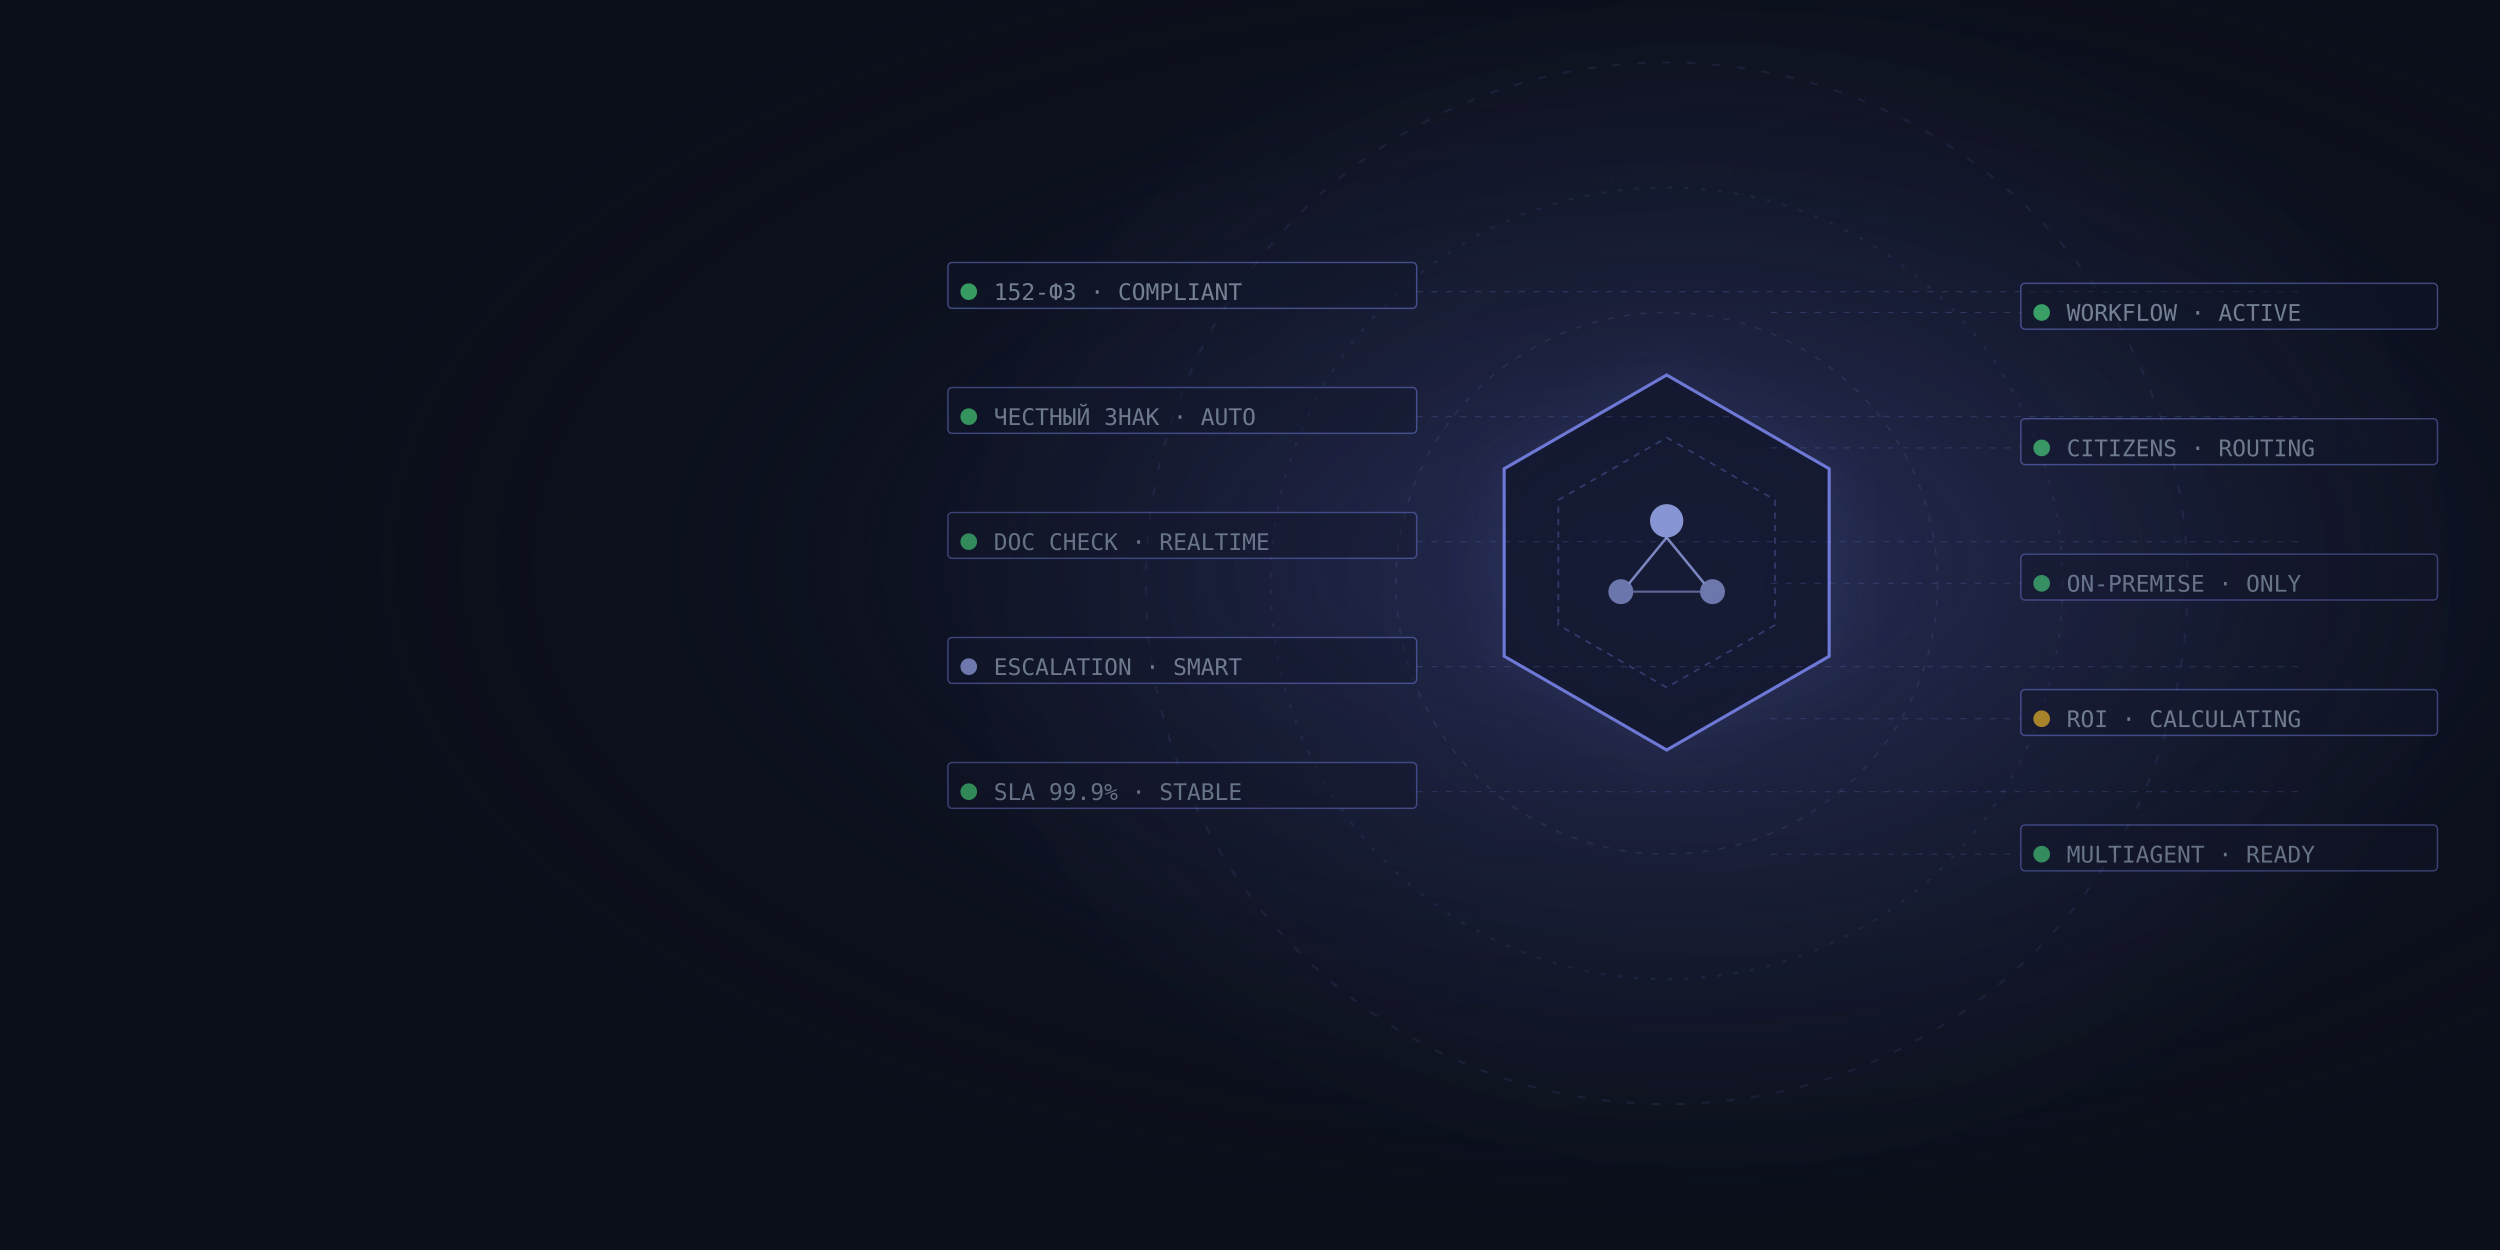
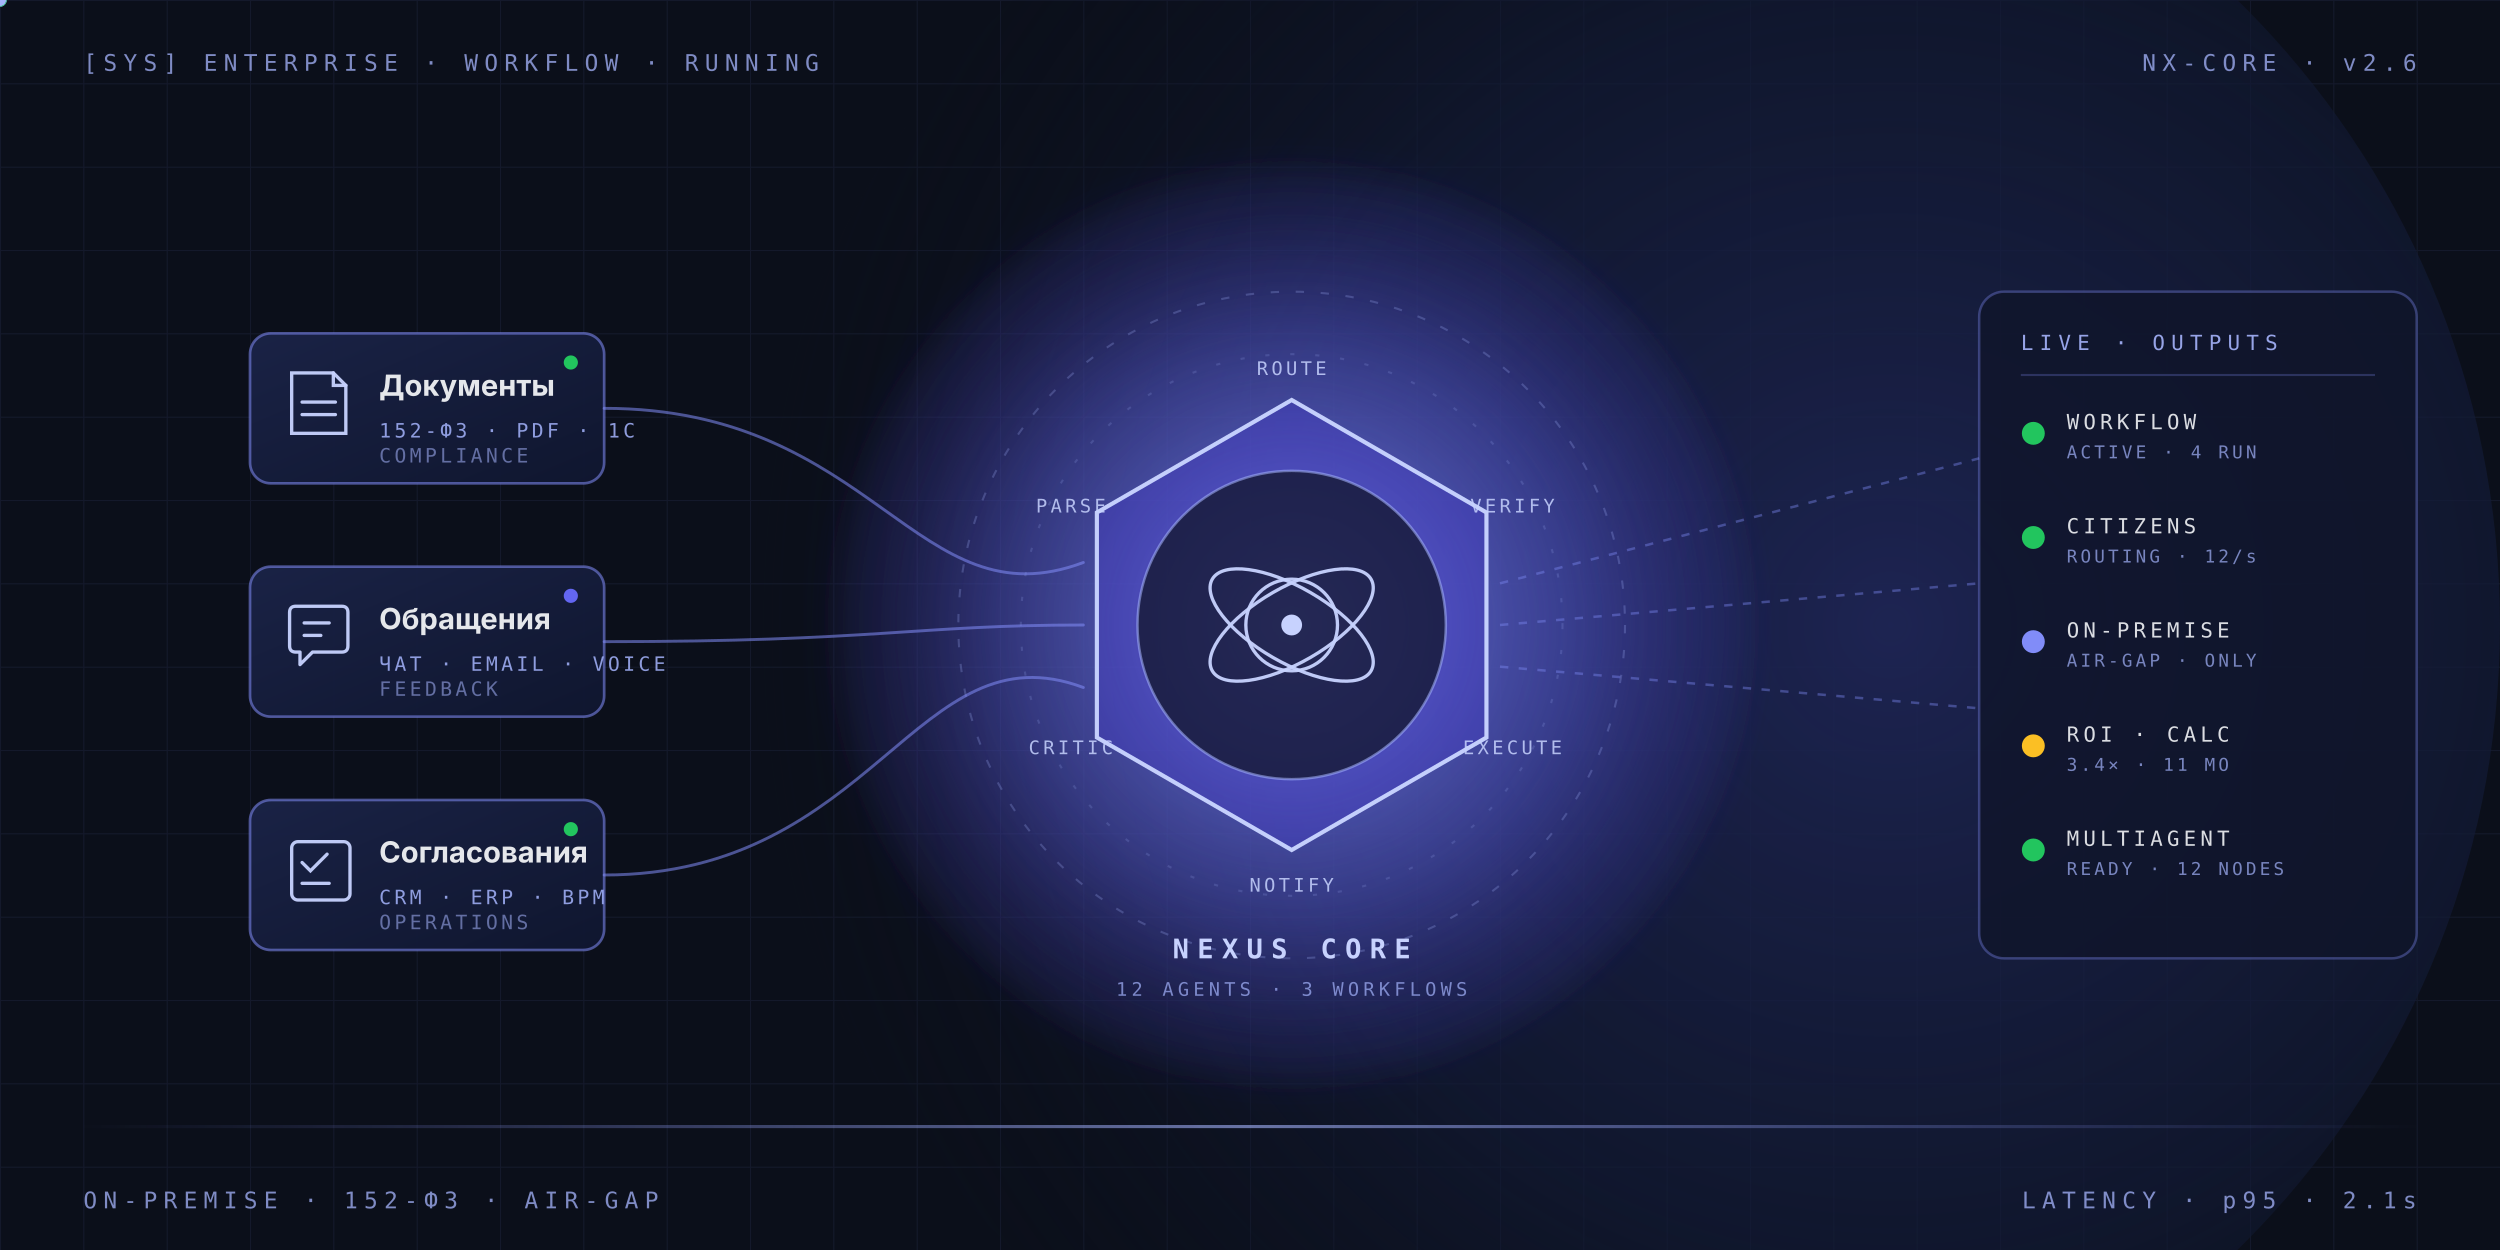
<svg xmlns="http://www.w3.org/2000/svg" viewBox="0 0 1200 600" preserveAspectRatio="xMidYMid slice">
  <defs>
-     <radialGradient id="slg1" cx="65%" cy="45%" r="55%">
-       <stop offset="0%" stop-color="#1a2040" stop-opacity="0.9" />
+     <radialGradient id="slBG" cx="65%" cy="50%" r="65%">
+       <stop offset="0%" stop-color="#1e2555" stop-opacity="0.95" />
+       <stop offset="55%" stop-color="#121a35" stop-opacity="0.7" />
      <stop offset="100%" stop-color="#0b0f1a" stop-opacity="0" />
    </radialGradient>
-     <radialGradient id="slg2" cx="50%" cy="50%" r="50%">
-       <stop offset="0%" stop-color="#818cf8" stop-opacity="0.15" />
+     <radialGradient id="slHub" cx="50%" cy="50%" r="55%">
+       <stop offset="0%" stop-color="#818cf8" stop-opacity="0.9" />
+       <stop offset="55%" stop-color="#6366f1" stop-opacity="0.45" />
+       <stop offset="100%" stop-color="#4338ca" stop-opacity="0" />
+     </radialGradient>
+     <linearGradient id="slCard" x1="0" y1="0" x2="1" y2="1">
+       <stop offset="0%" stop-color="#1a2348" stop-opacity="0.95" />
+       <stop offset="100%" stop-color="#0f1630" stop-opacity="0.95" />
+     </linearGradient>
+     <linearGradient id="slRail" x1="0" y1="0" x2="1" y2="0">
+       <stop offset="0%" stop-color="#818cf8" stop-opacity="0" />
+       <stop offset="50%" stop-color="#a5b4fc" stop-opacity="1" />
      <stop offset="100%" stop-color="#818cf8" stop-opacity="0" />
-     </radialGradient>
-     <filter id="slb1">
-       <feGaussianBlur stdDeviation="10" />
-     </filter>
-     <filter id="slb2">
-       <feGaussianBlur stdDeviation="2" />
+     </linearGradient>
+     <pattern id="slGrid" width="40" height="40" patternUnits="userSpaceOnUse">
+       <path d="M40 0H0V40" fill="none" stroke="rgba(129,140,248,0.08)" stroke-width="1" />
+     </pattern>
+     <filter id="slGlow" x="-50%" y="-50%" width="200%" height="200%">
+       <feGaussianBlur stdDeviation="8" />
    </filter>
  </defs>
  <rect width="1200" height="600" fill="#0b0f1a" />
-   <rect width="1200" height="600" fill="url(#slg1)" />
-   <ellipse cx="820" cy="280" rx="380" ry="300" fill="url(#slg2)" filter="url(#slb1)" />
-   <g transform="translate(800, 280)" opacity="0.1">
-     <circle r="250" fill="none" stroke="#818cf8" stroke-width="1" stroke-dasharray="4,8" />
-     <circle r="190" fill="none" stroke="#818cf8" stroke-width="1" stroke-dasharray="2,6" />
-     <circle r="130" fill="none" stroke="#a5b4fc" stroke-width="0.8" stroke-dasharray="3,5" />
+   <rect width="1200" height="600" fill="url(#slGrid)" />
+   <circle cx="780" cy="300" r="420" fill="url(#slBG)" />
+   <g font-family="'JetBrains Mono',monospace" font-size="11" letter-spacing="3" fill="rgba(165,180,252,0.75)">
+     <text x="40" y="34">[SYS] ENTERPRISE · WORKFLOW · RUNNING</text>
+     <text x="1160" y="34" text-anchor="end">NX-CORE · v2.6</text>
+     <text x="40" y="580">ON-PREMISE · 152-ФЗ · AIR-GAP</text>
+     <text x="1160" y="580" text-anchor="end">LATENCY · p95 · 2.1s</text>
  </g>
-   <g transform="translate(800, 270)">
-     <polygon points="0,-100 87,-50 87,50 0,100 -87,50 -87,-50" fill="#818cf8" opacity="0.05" filter="url(#slb1)" />
-     <polygon points="0,-90 78,-45 78,45 0,90 -78,45 -78,-45" fill="#10152a" stroke="#818cf8" stroke-width="1.5" opacity="0.8" />
-     <polygon points="0,-60 52,-30 52,30 0,60 -52,30 -52,-30" fill="none" stroke="#818cf8" stroke-width="0.8" opacity="0.3" stroke-dasharray="3,3" />
-     <circle cx="0" cy="-20" r="8" fill="#a5b4fc" opacity="0.8" />
-     <circle cx="-22" cy="14" r="6" fill="#a5b4fc" opacity="0.6" />
-     <circle cx="22" cy="14" r="6" fill="#a5b4fc" opacity="0.6" />
-     <line x1="0" y1="-12" x2="-18" y2="10" stroke="#a5b4fc" stroke-width="1.2" opacity="0.7" />
-     <line x1="0" y1="-12" x2="18" y2="10" stroke="#a5b4fc" stroke-width="1.2" opacity="0.7" />
-     <line x1="-16" y1="14" x2="16" y2="14" stroke="#a5b4fc" stroke-width="1" opacity="0.5" />
-     <circle r="130" fill="none" stroke="#818cf8" stroke-width="1" opacity="0">
-       <animate attributeName="r" from="50" to="130" dur="3s" repeatCount="indefinite" />
-       <animate attributeName="opacity" values="0.3;0" dur="3s" repeatCount="indefinite" />
+   <g font-family="'JetBrains Mono',monospace" font-size="9.5" letter-spacing="1.6">
+     <g transform="translate(120 160)">
+       <rect width="170" height="72" rx="10" fill="url(#slCard)" stroke="rgba(129,140,248,0.55)" stroke-width="1.3" />
+       <g transform="translate(16 16)" stroke="rgba(199,210,254,0.95)" fill="none" stroke-width="1.6" stroke-linecap="round">
+         <path d="M4 3 L24 3 L30 9 L30 32 L4 32 Z" />
+         <path d="M24 3 L24 9 L30 9" />
+         <line x1="9" y1="17" x2="25" y2="17" />
+         <line x1="9" y1="23" x2="25" y2="23" />
+       </g>
+       <text x="62" y="30" font-family="'Inter',system-ui,sans-serif" font-size="14" font-weight="700" letter-spacing="0" fill="#e5e7eb">Документы</text>
+       <text x="62" y="50" fill="rgba(165,180,252,0.85)">152-ФЗ · PDF · 1С</text>
+       <text x="62" y="62" fill="rgba(165,180,252,0.55)">COMPLIANCE</text>
+       <circle cx="154" cy="14" r="3.4" fill="#22c55e">
+         <animate attributeName="opacity" values="1;0.3;1" dur="1.6s" repeatCount="indefinite" />
+       </circle>
+     </g>
+     <g transform="translate(120 272)">
+       <rect width="170" height="72" rx="10" fill="url(#slCard)" stroke="rgba(129,140,248,0.55)" stroke-width="1.3" />
+       <g transform="translate(16 16)" stroke="rgba(199,210,254,0.95)" fill="none" stroke-width="1.6" stroke-linecap="round" stroke-linejoin="round">
+         <path d="M3 6 Q3 3 6 3 L28 3 Q31 3 31 6 L31 22 Q31 25 28 25 L14 25 L8 31 L8 25 L6 25 Q3 25 3 22 Z" />
+         <line x1="10" y1="11" x2="22" y2="11" />
+         <line x1="10" y1="17" x2="18" y2="17" />
+       </g>
+       <text x="62" y="30" font-family="'Inter',system-ui,sans-serif" font-size="14" font-weight="700" letter-spacing="0" fill="#e5e7eb">Обращения</text>
+       <text x="62" y="50" fill="rgba(165,180,252,0.85)">ЧАТ · EMAIL · VOICE</text>
+       <text x="62" y="62" fill="rgba(165,180,252,0.55)">FEEDBACK</text>
+       <circle cx="154" cy="14" r="3.4" fill="#6366f1">
+         <animate attributeName="opacity" values="1;0.3;1" dur="2s" repeatCount="indefinite" />
+       </circle>
+     </g>
+     <g transform="translate(120 384)">
+       <rect width="170" height="72" rx="10" fill="url(#slCard)" stroke="rgba(129,140,248,0.55)" stroke-width="1.3" />
+       <g transform="translate(16 16)" stroke="rgba(199,210,254,0.95)" fill="none" stroke-width="1.6" stroke-linecap="round">
+         <rect x="4" y="4" width="28" height="28" rx="3" />
+         <path d="M9 14 L13 18 L21 10" />
+         <line x1="9" y1="24" x2="22" y2="24" />
+       </g>
+       <text x="62" y="30" font-family="'Inter',system-ui,sans-serif" font-size="14" font-weight="700" letter-spacing="0" fill="#e5e7eb">Согласования</text>
+       <text x="62" y="50" fill="rgba(165,180,252,0.85)">CRM · ERP · BPM</text>
+       <text x="62" y="62" fill="rgba(165,180,252,0.55)">OPERATIONS</text>
+       <circle cx="154" cy="14" r="3.4" fill="#22c55e">
+         <animate attributeName="opacity" values="1;0.3;1" dur="1.8s" repeatCount="indefinite" />
+       </circle>
+     </g>
+   </g>
+   <g transform="translate(620 300)">
+     <circle r="220" fill="url(#slHub)" filter="url(#slGlow)" />
+     <circle r="160" fill="none" stroke="rgba(165,180,252,0.25)" stroke-width="1" stroke-dasharray="4 8" />
+     <circle r="130" fill="none" stroke="rgba(165,180,252,0.18)" stroke-width="1" stroke-dasharray="2 10" />
+     <polygon points="0,-108 93.5,-54 93.5,54 0,108 -93.5,54 -93.5,-54" fill="rgba(67,56,202,0.35)" stroke="rgba(199,210,254,0.95)" stroke-width="2" />
+     <polygon points="0,-108 93.5,-54 93.5,54 0,108 -93.5,54 -93.5,-54" fill="none" stroke="rgba(199,210,254,0.6)" stroke-width="1.5">
+       <animate attributeName="opacity" values="1;0.2;1" dur="3.2s" repeatCount="indefinite" />
+     </polygon>
+     <circle r="74" fill="rgba(16,21,42,0.75)" stroke="rgba(165,180,252,0.55)" stroke-width="1.2" />
+     <g fill="none" stroke="rgba(199,210,254,0.95)" stroke-width="1.6">
+       <circle r="22" />
+       <ellipse rx="44" ry="18" transform="rotate(30)" />
+       <ellipse rx="44" ry="18" transform="rotate(-30)" />
+       <circle r="5" fill="rgba(199,210,254,1)" stroke="none" />
+     </g>
+     <g font-family="'JetBrains Mono',monospace" font-size="9" letter-spacing="1.6" fill="rgba(199,210,254,0.85)" text-anchor="middle">
+       <text y="-120">ROUTE</text>
+       <text x="106" y="-54">VERIFY</text>
+       <text x="106" y="62">EXECUTE</text>
+       <text y="128">NOTIFY</text>
+       <text x="-106" y="62">CRITIC</text>
+       <text x="-106" y="-54">PARSE</text>
+     </g>
+     <text y="160" text-anchor="middle" font-family="'JetBrains Mono',monospace" font-size="13" font-weight="700" letter-spacing="4" fill="rgba(199,210,254,1)">NEXUS CORE</text>
+     <text y="178" text-anchor="middle" font-family="'JetBrains Mono',monospace" font-size="9" letter-spacing="2" fill="rgba(165,180,252,0.7)">12 AGENTS · 3 WORKFLOWS</text>
+   </g>
+   <g transform="translate(950 140)">
+     <rect x="0" y="0" width="210" height="320" rx="12" fill="rgba(16,21,42,0.8)" stroke="rgba(129,140,248,0.35)" stroke-width="1.2" />
+     <text x="20" y="28" font-family="'JetBrains Mono',monospace" font-size="10" letter-spacing="3" fill="rgba(165,180,252,0.9)">LIVE · OUTPUTS</text>
+     <line x1="20" y1="40" x2="190" y2="40" stroke="rgba(129,140,248,0.25)" />
+     <g transform="translate(20 60)">
+       <circle cx="6" cy="8" r="5.5" fill="#22c55e">
+         <animate attributeName="opacity" values="1;0.4;1" dur="1.4s" repeatCount="indefinite" />
+       </circle>
+       <text x="22" y="6" font-family="'JetBrains Mono',monospace" font-size="10" letter-spacing="2" fill="rgba(229,231,235,0.95)">WORKFLOW</text>
+       <text x="22" y="20" font-family="'JetBrains Mono',monospace" font-size="8.5" letter-spacing="1.5" fill="rgba(165,180,252,0.7)">ACTIVE · 4 RUN</text>
+     </g>
+     <g transform="translate(20 110)">
+       <circle cx="6" cy="8" r="5.5" fill="#22c55e">
+         <animate attributeName="opacity" values="1;0.4;1" dur="1.7s" repeatCount="indefinite" />
+       </circle>
+       <text x="22" y="6" font-family="'JetBrains Mono',monospace" font-size="10" letter-spacing="2" fill="rgba(229,231,235,0.95)">CITIZENS</text>
+       <text x="22" y="20" font-family="'JetBrains Mono',monospace" font-size="8.5" letter-spacing="1.5" fill="rgba(165,180,252,0.7)">ROUTING · 12/s</text>
+     </g>
+     <g transform="translate(20 160)">
+       <circle cx="6" cy="8" r="5.5" fill="#818cf8">
+         <animate attributeName="opacity" values="1;0.5;1" dur="2.1s" repeatCount="indefinite" />
+       </circle>
+       <text x="22" y="6" font-family="'JetBrains Mono',monospace" font-size="10" letter-spacing="2" fill="rgba(229,231,235,0.95)">ON-PREMISE</text>
+       <text x="22" y="20" font-family="'JetBrains Mono',monospace" font-size="8.5" letter-spacing="1.5" fill="rgba(165,180,252,0.7)">AIR-GAP · ONLY</text>
+     </g>
+     <g transform="translate(20 210)">
+       <circle cx="6" cy="8" r="5.5" fill="#fbbf24">
+         <animate attributeName="opacity" values="1;0.4;1" dur="1.5s" repeatCount="indefinite" />
+       </circle>
+       <text x="22" y="6" font-family="'JetBrains Mono',monospace" font-size="10" letter-spacing="2" fill="rgba(229,231,235,0.95)">ROI · CALC</text>
+       <text x="22" y="20" font-family="'JetBrains Mono',monospace" font-size="8.5" letter-spacing="1.5" fill="rgba(165,180,252,0.7)">3.4× · 11 MO</text>
+     </g>
+     <g transform="translate(20 260)">
+       <circle cx="6" cy="8" r="5.5" fill="#22c55e">
+         <animate attributeName="opacity" values="1;0.4;1" dur="1.3s" repeatCount="indefinite" />
+       </circle>
+       <text x="22" y="6" font-family="'JetBrains Mono',monospace" font-size="10" letter-spacing="2" fill="rgba(229,231,235,0.95)">MULTIAGENT</text>
+       <text x="22" y="20" font-family="'JetBrains Mono',monospace" font-size="8.5" letter-spacing="1.5" fill="rgba(165,180,252,0.7)">READY · 12 NODES</text>
+     </g>
+   </g>
+   <g stroke="rgba(129,140,248,0.55)" stroke-width="1.4" fill="none" stroke-linecap="round">
+     <path d="M290 196 C420 196 440 300 520 270" />
+     <path d="M290 308 C420 308 440 300 520 300" />
+     <path d="M290 420 C420 420 440 300 520 330" />
+   </g>
+   <g stroke="rgba(129,140,248,0.4)" stroke-width="1.2" fill="none" stroke-dasharray="4 5">
+     <path d="M720 280 L950 220" />
+     <path d="M720 300 L950 280" />
+     <path d="M720 320 L950 340" />
+   </g>
+   <g>
+     <circle r="3.2" fill="#a5b4fc">
+       <animateMotion dur="2.6s" repeatCount="indefinite" path="M290 196 C420 196 440 300 520 270" />
+     </circle>
+     <circle r="3.2" fill="#818cf8">
+       <animateMotion dur="2.8s" begin="0.6s" repeatCount="indefinite" path="M290 308 C420 308 440 300 520 300" />
+     </circle>
+     <circle r="3.2" fill="#22c55e">
+       <animateMotion dur="3s" begin="1.2s" repeatCount="indefinite" path="M290 420 C420 420 440 300 520 330" />
+     </circle>
+     <circle r="2.8" fill="#a5b4fc">
+       <animateMotion dur="2.4s" begin="0.8s" repeatCount="indefinite" path="M720 280 L950 220" />
+     </circle>
+     <circle r="2.8" fill="#a5b4fc">
+       <animateMotion dur="2.4s" begin="1.4s" repeatCount="indefinite" path="M720 300 L950 280" />
    </circle>
  </g>
-   <g font-family="monospace" font-size="12" fill="#818cf8">
-     <g transform="translate(455, 140)" opacity="0.75">
-       <rect x="0" y="-14" width="225" height="22" fill="#10152a" stroke="#818cf8" stroke-width="0.7" opacity="0.6" rx="2" />
-       <circle cx="10" cy="0" r="4" fill="#4ade80" opacity="0.9" />
-       <text x="22" y="4" fill="#94a3b8" font-size="11">152-ФЗ · COMPLIANT</text>
-       <line x1="225" y1="0" x2="650" y2="0" stroke="#818cf8" stroke-width="0.5" opacity="0.3" stroke-dasharray="3,4" />
-     </g>
-     <g transform="translate(455, 200)" opacity="0.7">
-       <rect x="0" y="-14" width="225" height="22" fill="#10152a" stroke="#818cf8" stroke-width="0.7" opacity="0.6" rx="2" />
-       <circle cx="10" cy="0" r="4" fill="#4ade80" opacity="0.9" />
-       <text x="22" y="4" fill="#94a3b8" font-size="11">ЧЕСТНЫЙ ЗНАК · AUTO</text>
-       <line x1="225" y1="0" x2="650" y2="0" stroke="#818cf8" stroke-width="0.5" opacity="0.3" stroke-dasharray="3,4" />
-     </g>
-     <g transform="translate(455, 260)" opacity="0.65">
-       <rect x="0" y="-14" width="225" height="22" fill="#10152a" stroke="#818cf8" stroke-width="0.7" opacity="0.6" rx="2" />
-       <circle cx="10" cy="0" r="4" fill="#4ade80" opacity="0.9" />
-       <text x="22" y="4" fill="#94a3b8" font-size="11">DOC CHECK · REALTIME</text>
-       <line x1="225" y1="0" x2="650" y2="0" stroke="#818cf8" stroke-width="0.5" opacity="0.3" stroke-dasharray="3,4" />
-     </g>
-     <g transform="translate(455, 320)" opacity="0.7">
-       <rect x="0" y="-14" width="225" height="22" fill="#10152a" stroke="#818cf8" stroke-width="0.7" opacity="0.6" rx="2" />
-       <circle cx="10" cy="0" r="4" fill="#a5b4fc" opacity="0.9" />
-       <text x="22" y="4" fill="#94a3b8" font-size="11">ESCALATION · SMART</text>
-       <line x1="225" y1="0" x2="650" y2="0" stroke="#818cf8" stroke-width="0.5" opacity="0.3" stroke-dasharray="3,4" />
-     </g>
-     <g transform="translate(455, 380)" opacity="0.65">
-       <rect x="0" y="-14" width="225" height="22" fill="#10152a" stroke="#818cf8" stroke-width="0.7" opacity="0.6" rx="2" />
-       <circle cx="10" cy="0" r="4" fill="#4ade80" opacity="0.9" />
-       <text x="22" y="4" fill="#94a3b8" font-size="11">SLA 99.9% · STABLE</text>
-       <line x1="225" y1="0" x2="650" y2="0" stroke="#818cf8" stroke-width="0.5" opacity="0.3" stroke-dasharray="3,4" />
-     </g>
-     <g transform="translate(970, 150)" opacity="0.75">
-       <line x1="-120" y1="0" x2="0" y2="0" stroke="#818cf8" stroke-width="0.5" opacity="0.3" stroke-dasharray="3,4" />
-       <rect x="0" y="-14" width="200" height="22" fill="#10152a" stroke="#818cf8" stroke-width="0.7" opacity="0.6" rx="2" />
-       <circle cx="10" cy="0" r="4" fill="#4ade80" opacity="0.9" />
-       <text x="22" y="4" fill="#94a3b8" font-size="11">WORKFLOW · ACTIVE</text>
-     </g>
-     <g transform="translate(970, 215)" opacity="0.7">
-       <line x1="-120" y1="0" x2="0" y2="0" stroke="#818cf8" stroke-width="0.5" opacity="0.3" stroke-dasharray="3,4" />
-       <rect x="0" y="-14" width="200" height="22" fill="#10152a" stroke="#818cf8" stroke-width="0.7" opacity="0.6" rx="2" />
-       <circle cx="10" cy="0" r="4" fill="#4ade80" opacity="0.9" />
-       <text x="22" y="4" fill="#94a3b8" font-size="11">CITIZENS · ROUTING</text>
-     </g>
-     <g transform="translate(970, 280)" opacity="0.65">
-       <line x1="-120" y1="0" x2="0" y2="0" stroke="#818cf8" stroke-width="0.5" opacity="0.3" stroke-dasharray="3,4" />
-       <rect x="0" y="-14" width="200" height="22" fill="#10152a" stroke="#818cf8" stroke-width="0.7" opacity="0.6" rx="2" />
-       <circle cx="10" cy="0" r="4" fill="#4ade80" opacity="0.9" />
-       <text x="22" y="4" fill="#94a3b8" font-size="11">ON-PREMISE · ONLY</text>
-     </g>
-     <g transform="translate(970, 345)" opacity="0.7">
-       <line x1="-120" y1="0" x2="0" y2="0" stroke="#818cf8" stroke-width="0.5" opacity="0.3" stroke-dasharray="3,4" />
-       <rect x="0" y="-14" width="200" height="22" fill="#10152a" stroke="#818cf8" stroke-width="0.7" opacity="0.6" rx="2" />
-       <circle cx="10" cy="0" r="4" fill="#fbbf24" opacity="0.9" />
-       <text x="22" y="4" fill="#94a3b8" font-size="11">ROI · CALCULATING</text>
-     </g>
-     <g transform="translate(970, 410)" opacity="0.65">
-       <line x1="-120" y1="0" x2="0" y2="0" stroke="#818cf8" stroke-width="0.5" opacity="0.3" stroke-dasharray="3,4" />
-       <rect x="0" y="-14" width="200" height="22" fill="#10152a" stroke="#818cf8" stroke-width="0.7" opacity="0.6" rx="2" />
-       <circle cx="10" cy="0" r="4" fill="#4ade80" opacity="0.9" />
-       <text x="22" y="4" fill="#94a3b8" font-size="11">MULTIAGENT · READY</text>
-     </g>
-   </g>
+   <rect x="40" y="540" width="1120" height="1.5" fill="url(#slRail)" opacity="0.6" />
</svg>
